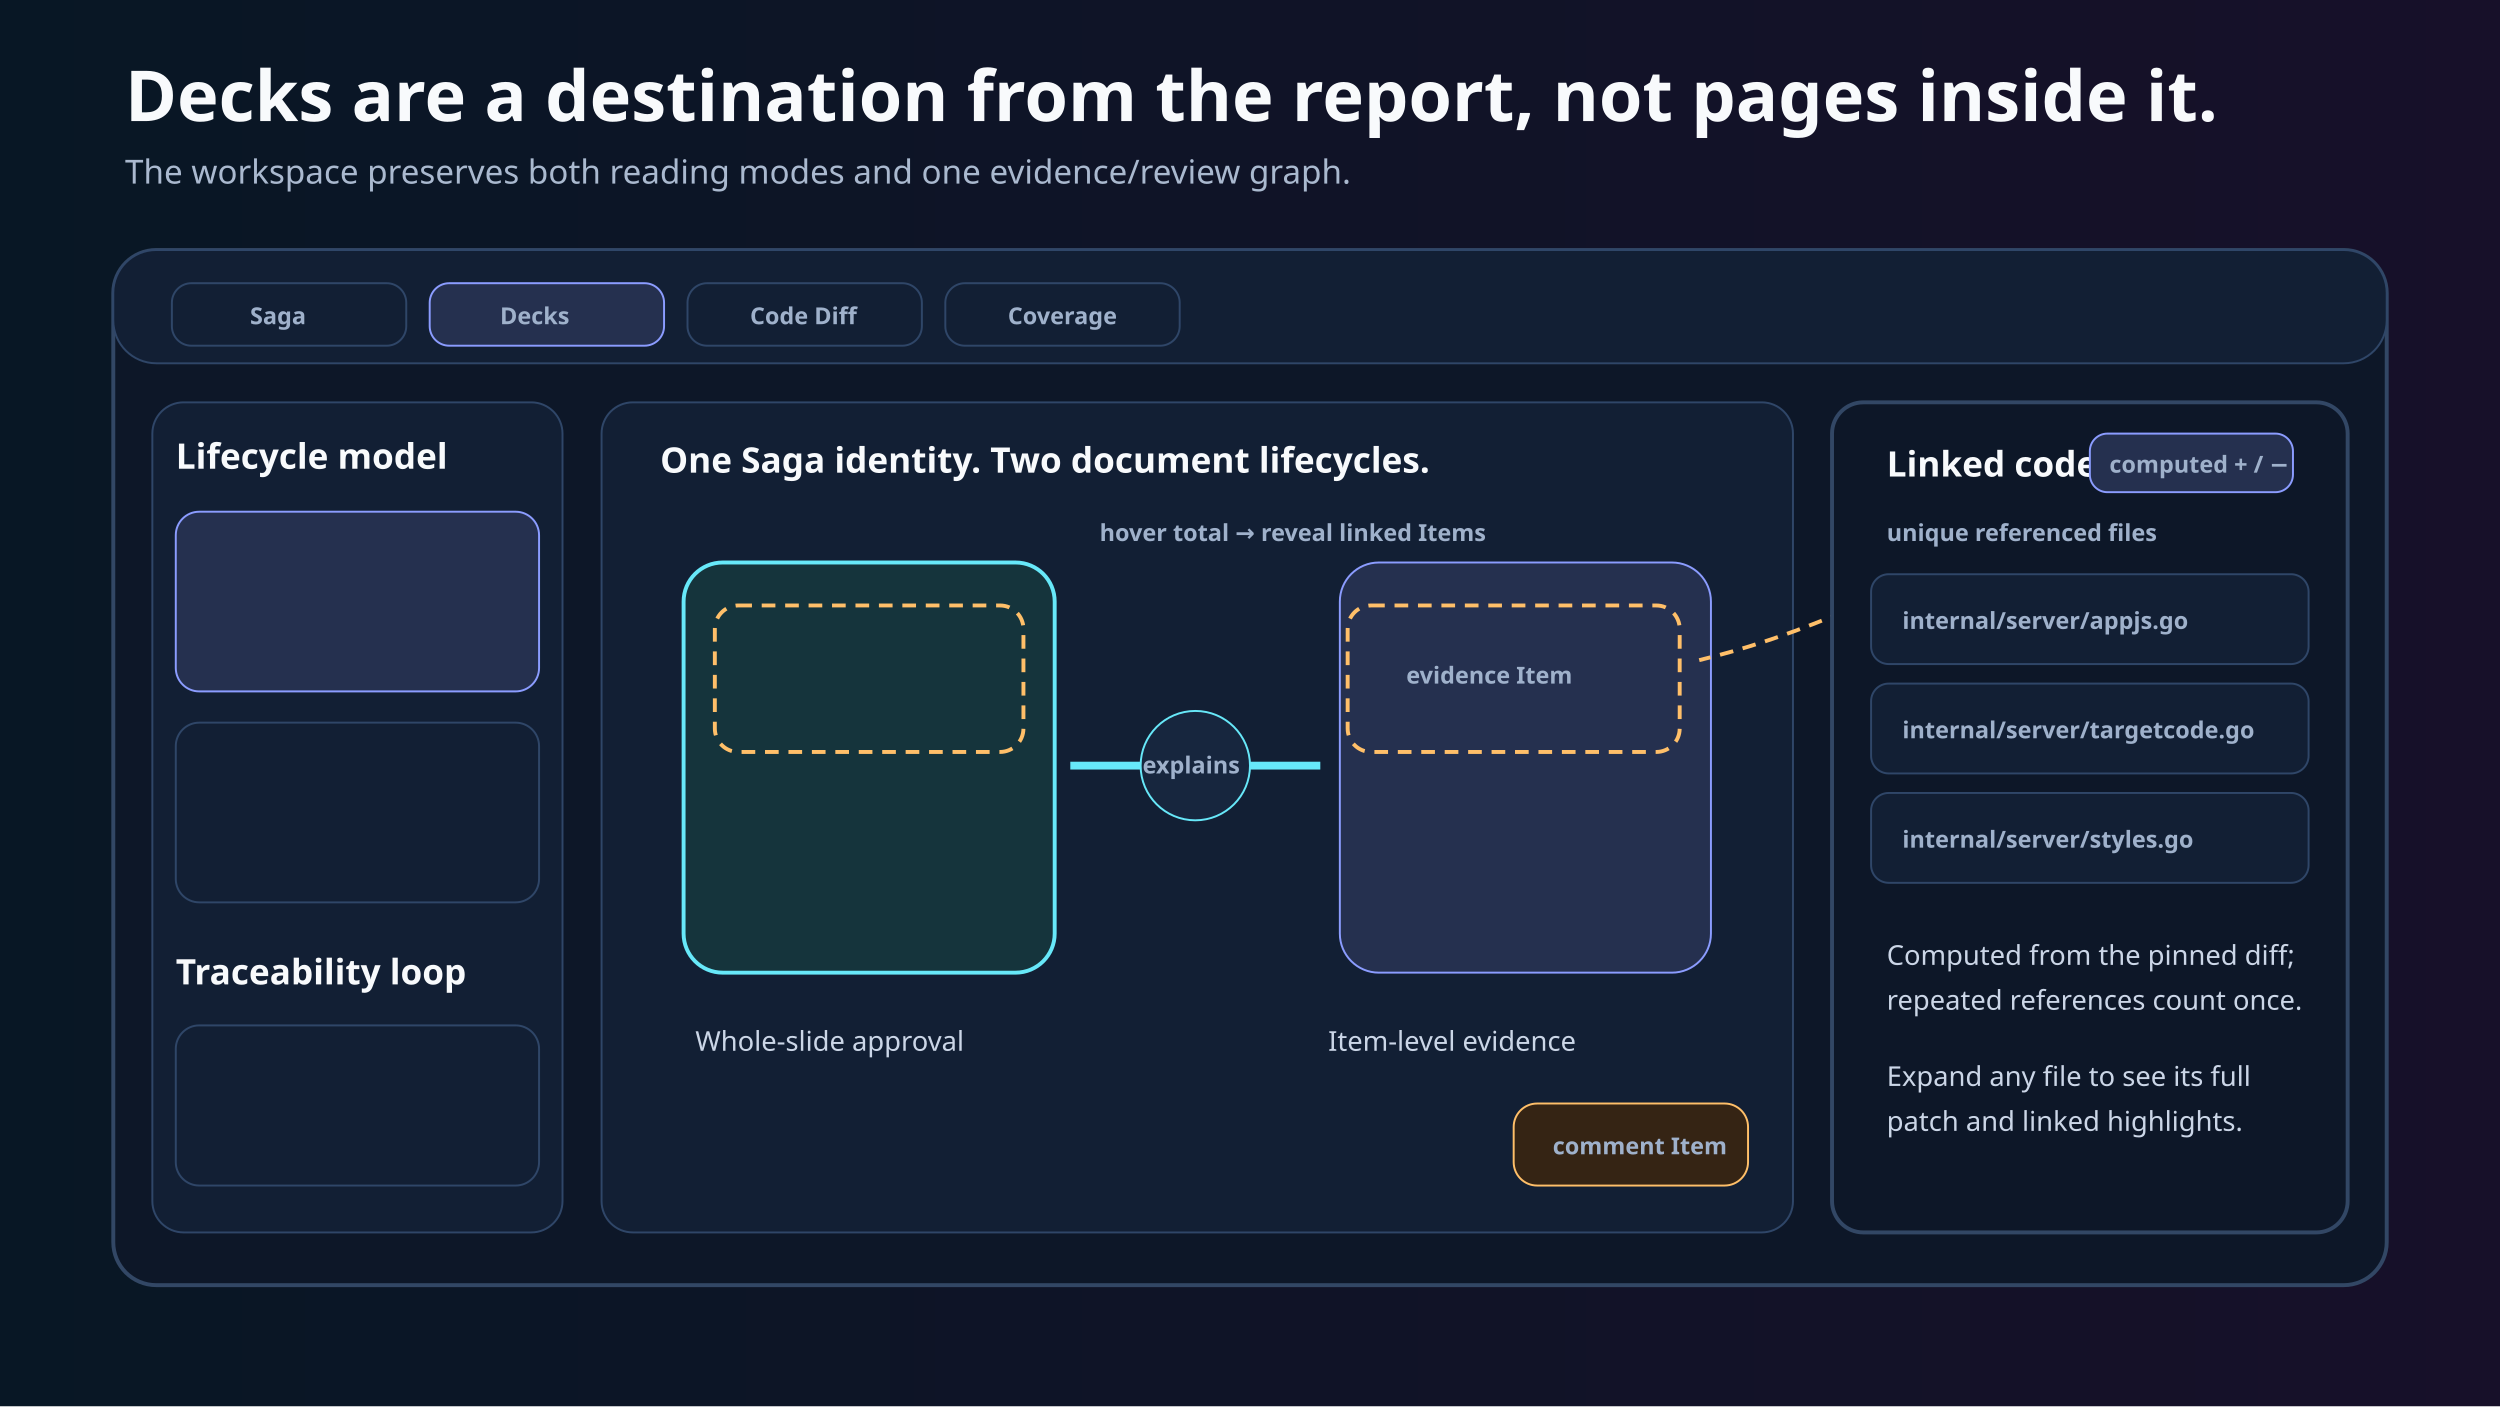
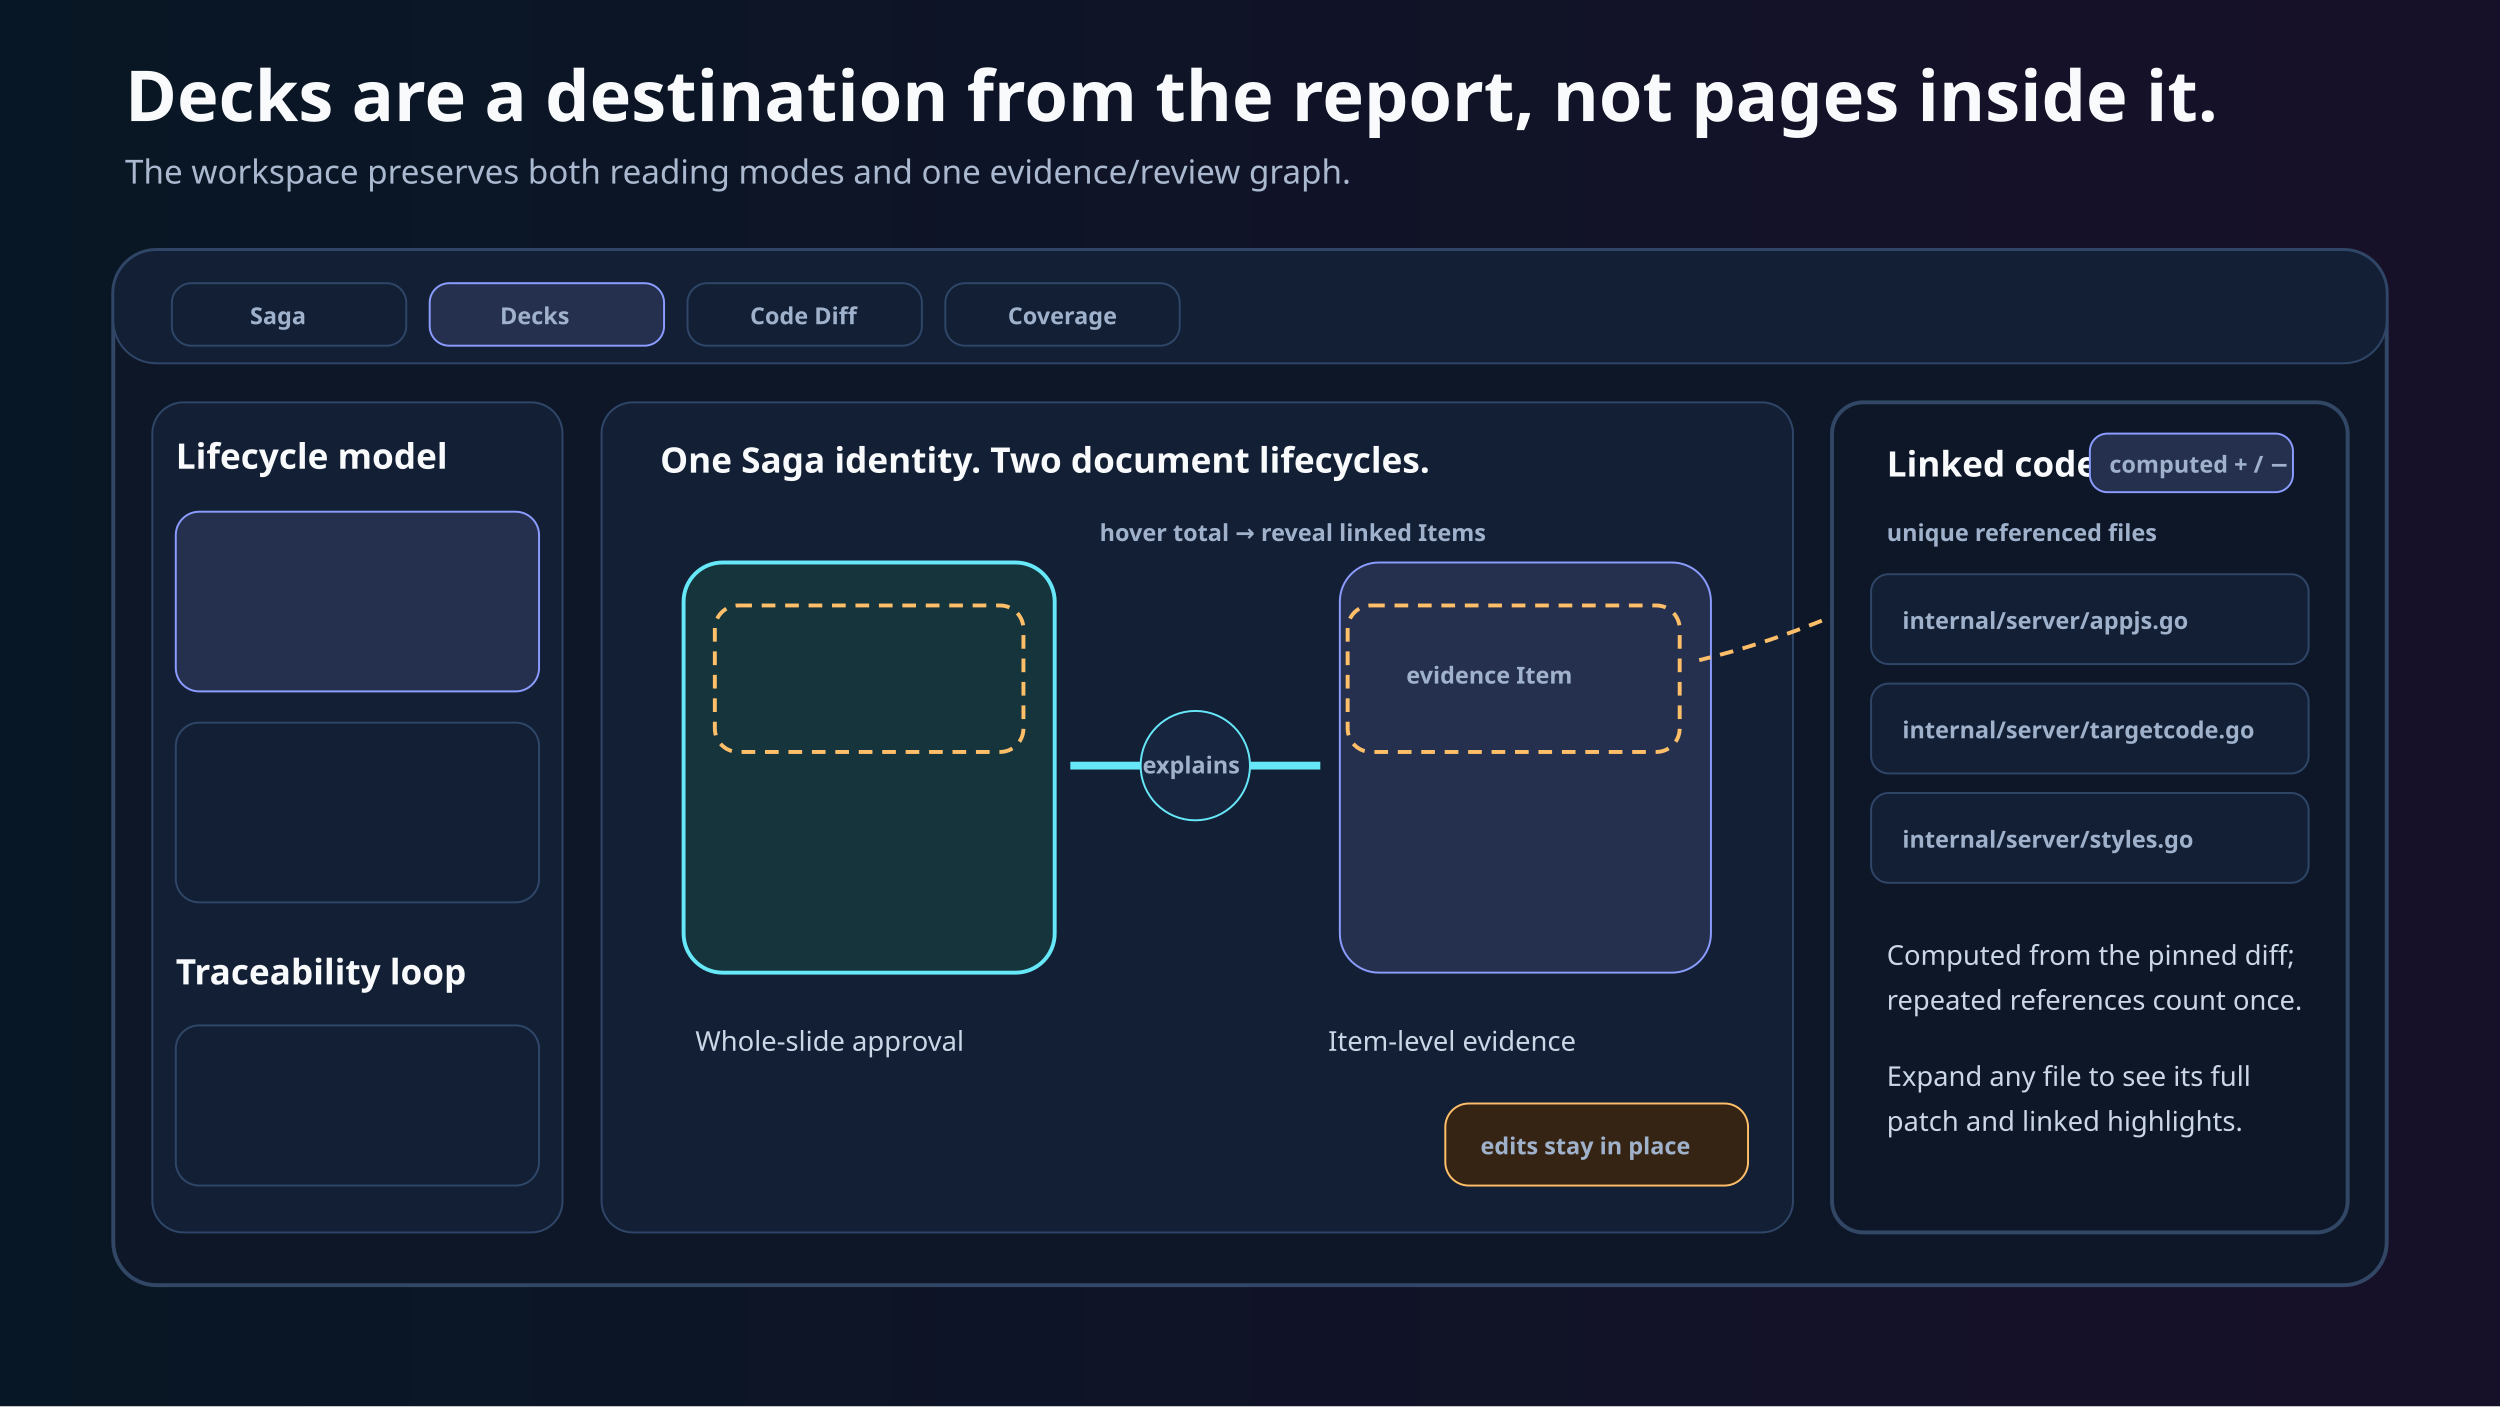
<svg xmlns="http://www.w3.org/2000/svg" viewBox="0 0 1280 720" role="img" aria-labelledby="title desc">
  <defs>
    <linearGradient id="bg" x1="0" x2="1">
      <stop stop-color="#081725" />
      <stop offset="1" stop-color="#171029" />
    </linearGradient>
    <style>.h{font:700 36px system-ui;fill:#f8fafc}.sub{font:500 17px system-ui;fill:#aab9cf}.label{font:700 18px system-ui;fill:#f8fafc}.body{font:500 14px system-ui;fill:#cbd6e7}.tiny{font:600 12px system-ui;fill:#9fb1cb}.frame{fill:#0d1728;stroke:#324765;stroke-width:2}.panel{fill:#121f34;stroke:#2f4668}.active{fill:#25304f;stroke:#8b9cff}.accent{fill:#15343c;stroke:#67e8f9;stroke-width:2}.hot{fill:transparent;stroke:#ffbf69;stroke-width:2;stroke-dasharray:7 5}</style>
  </defs>
  <rect width="1280" height="720" fill="url(#bg)" />
  <text class="h" x="64" y="62">Decks are a destination from the report, not pages inside it.</text>
  <text class="sub" x="64" y="94">The workspace preserves both reading modes and one evidence/review graph.</text>
  <rect class="frame" x="58" y="128" width="1164" height="530" rx="22" />
  <rect class="panel" x="58" y="128" width="1164" height="58" rx="22" />
  <g id="report-surface">
    <rect class="panel" x="88" y="145" width="120" height="32" rx="10" />
    <text class="tiny" x="128" y="166">Saga</text>
  </g>
  <g id="decks-surface">
    <rect class="active" x="220" y="145" width="120" height="32" rx="10" />
    <text class="tiny" x="256" y="166">Decks</text>
  </g>
  <rect class="panel" x="352" y="145" width="120" height="32" rx="10" />
  <text class="tiny" x="384" y="166">Code Diff</text>
  <rect class="panel" x="484" y="145" width="120" height="32" rx="10" />
  <text class="tiny" x="516" y="166">Coverage</text>
  <g id="deck-navigator">
    <rect class="panel" x="78" y="206" width="210" height="425" rx="16" />
    <text class="label" x="90" y="240">Lifecycle model</text>
    <rect class="active" x="90" y="262" width="186" height="92" rx="12" />
    <rect class="panel" x="90" y="370" width="186" height="92" rx="12" />
    <text class="label" x="90" y="504">Traceability loop</text>
    <rect class="panel" x="90" y="525" width="186" height="82" rx="12" />
  </g>
  <g id="slide-review">
    <rect class="panel" x="308" y="206" width="610" height="425" rx="16" />
    <text class="label" x="338" y="242">One Saga identity. Two document lifecycles.</text>
    <rect class="accent" x="350" y="288" width="190" height="210" rx="20" />
    <rect class="active" x="686" y="288" width="190" height="210" rx="20" />
    <path d="M548 392H676" stroke="#67e8f9" stroke-width="4" />
    <circle cx="612" cy="392" r="28" fill="#17263e" stroke="#67e8f9" />
    <text class="tiny" x="585" y="396">explains</text>
    <text class="body" x="356" y="538">Whole-slide approval</text>
    <text class="body" x="680" y="538">Item-level evidence</text>
  </g>
  <g id="item-hotspot">
    <rect class="hot" x="366" y="310" width="158" height="75" rx="12" />
    <rect class="hot" x="690" y="310" width="170" height="75" rx="12" />
    <path d="M1080 270C1010 270 965 315 870 338" fill="none" stroke="#ffbf69" stroke-width="2" stroke-dasharray="7 5" />
    <text class="tiny" x="563" y="277">hover total → reveal linked Items</text>
    <text class="tiny" x="720" y="350">evidence Item</text>
  </g>
  <g id="code-drawer">
    <rect class="frame" x="938" y="206" width="264" height="425" rx="16" />
    <text class="label" x="966" y="244">Linked code</text>
    <rect x="1070" y="222" width="104" height="30" rx="9" fill="#25304f" stroke="#8b9cff" />
    <text class="tiny" x="1080" y="242">computed + / −</text>
    <text class="tiny" x="966" y="277">unique referenced files</text>
    <rect class="panel" x="958" y="294" width="224" height="46" rx="9" />
    <text class="tiny" x="974" y="322">internal/server/appjs.go</text>
    <rect class="panel" x="958" y="350" width="224" height="46" rx="9" />
    <text class="tiny" x="974" y="378">internal/server/targetcode.go</text>
    <rect class="panel" x="958" y="406" width="224" height="46" rx="9" />
    <text class="tiny" x="974" y="434">internal/server/styles.go</text>
    <text class="body" x="966" y="494">Computed from the pinned diff;</text>
    <text class="body" x="966" y="517">repeated references count once.</text>
    <text class="body" x="966" y="556">Expand any file to see its full</text>
    <text class="body" x="966" y="579">patch and linked highlights.</text>
  </g>
  <g id="review-overlay">
-     <rect x="775" y="565" width="120" height="42" rx="12" fill="#352414" stroke="#ffbf69" />
-     <text class="tiny" x="795" y="591">comment Item</text>
+     <rect x="740" y="565" width="155" height="42" rx="12" fill="#352414" stroke="#ffbf69" />
+     <text class="tiny" x="758" y="591">edits stay in place</text>
  </g>
</svg>
